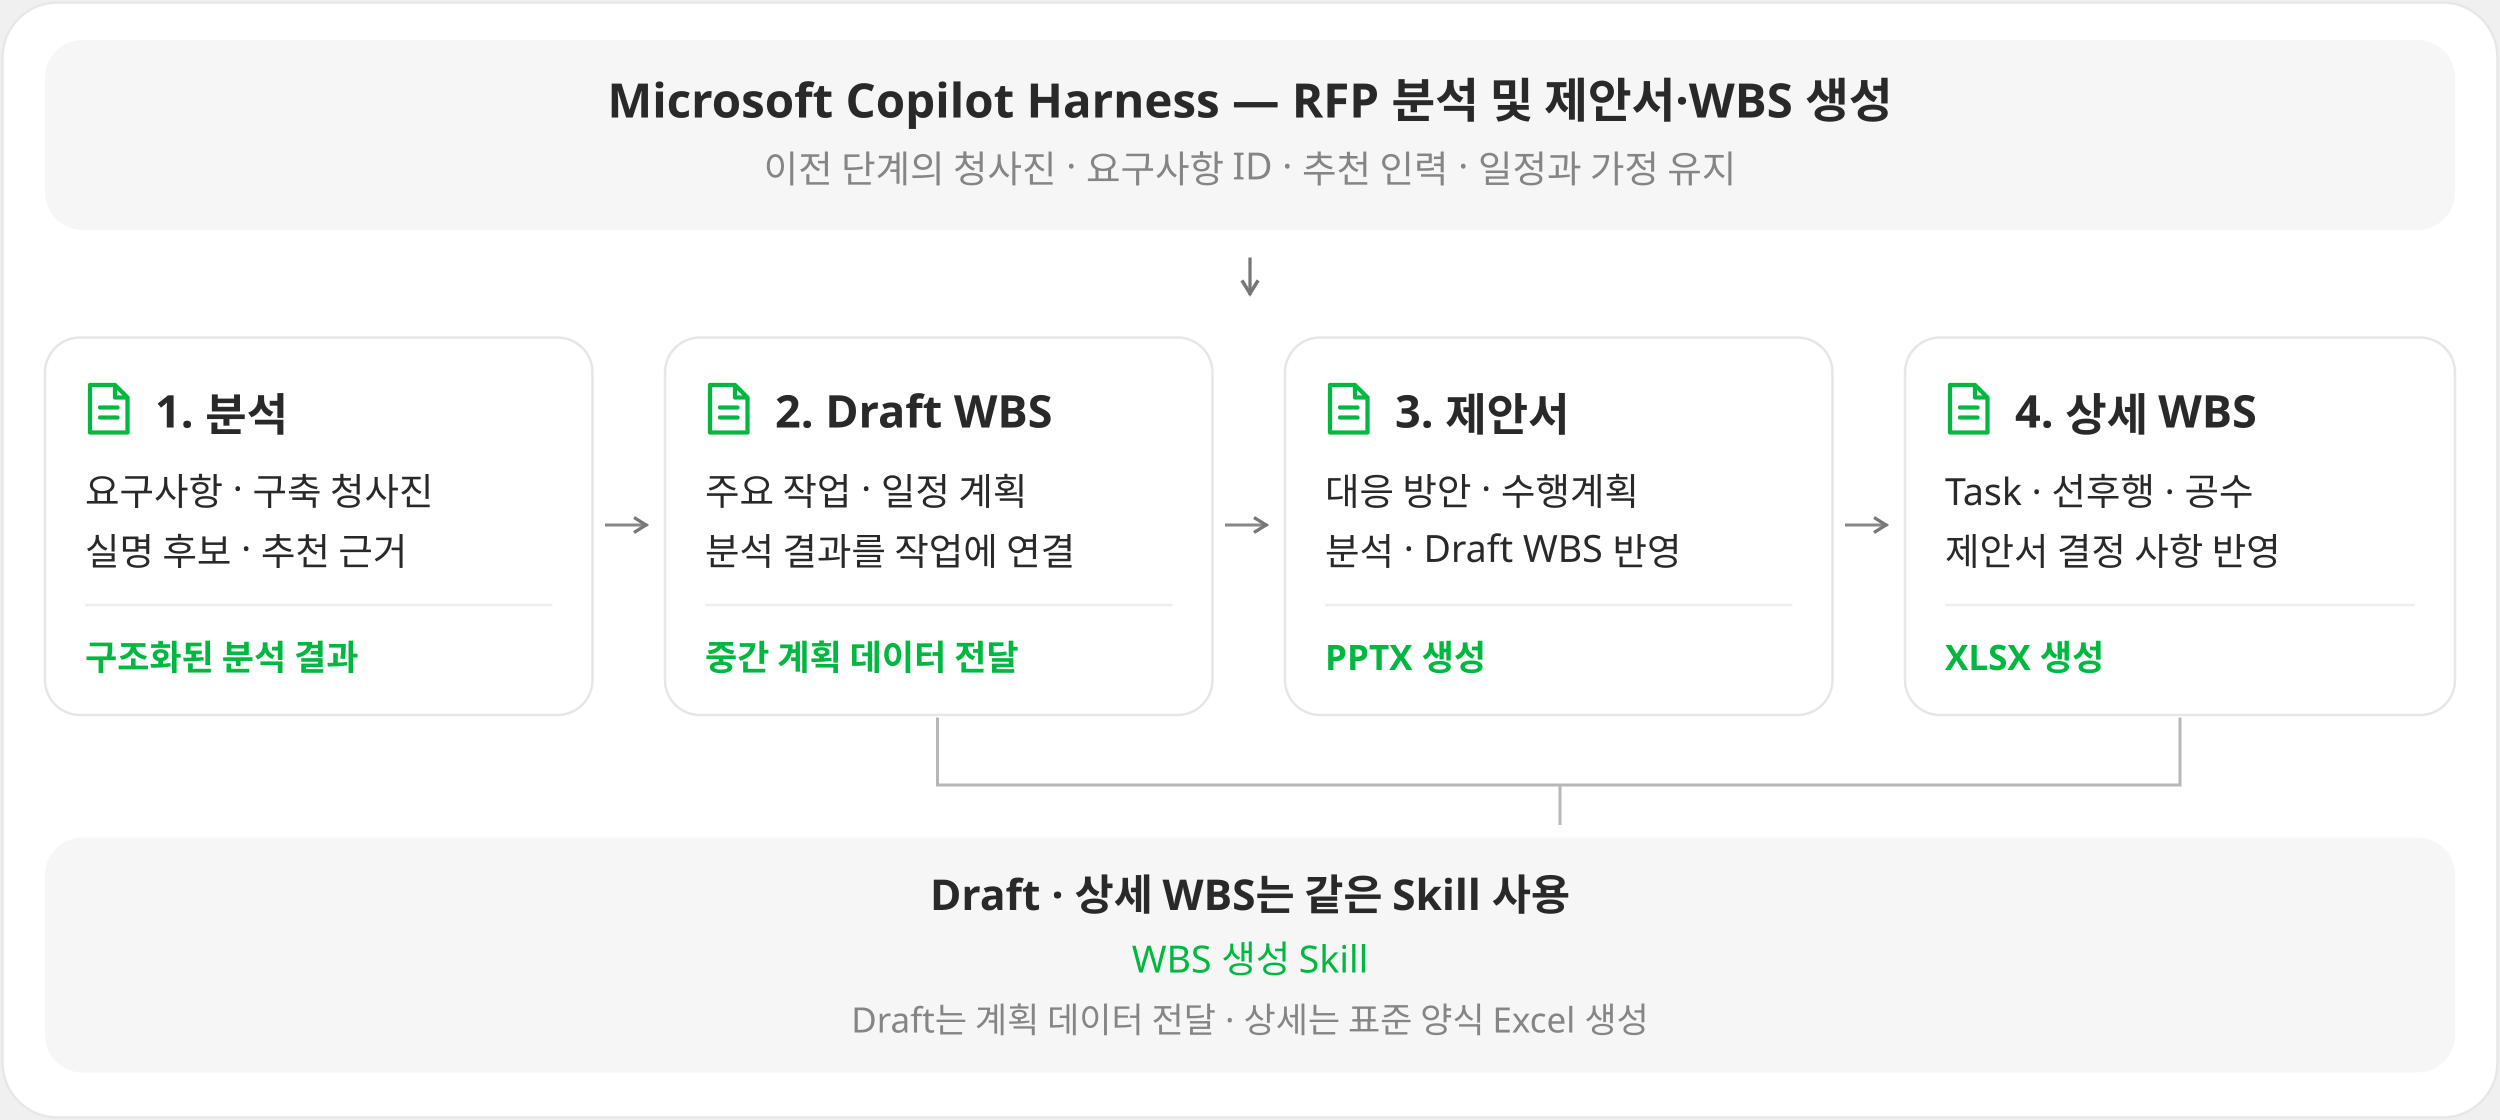
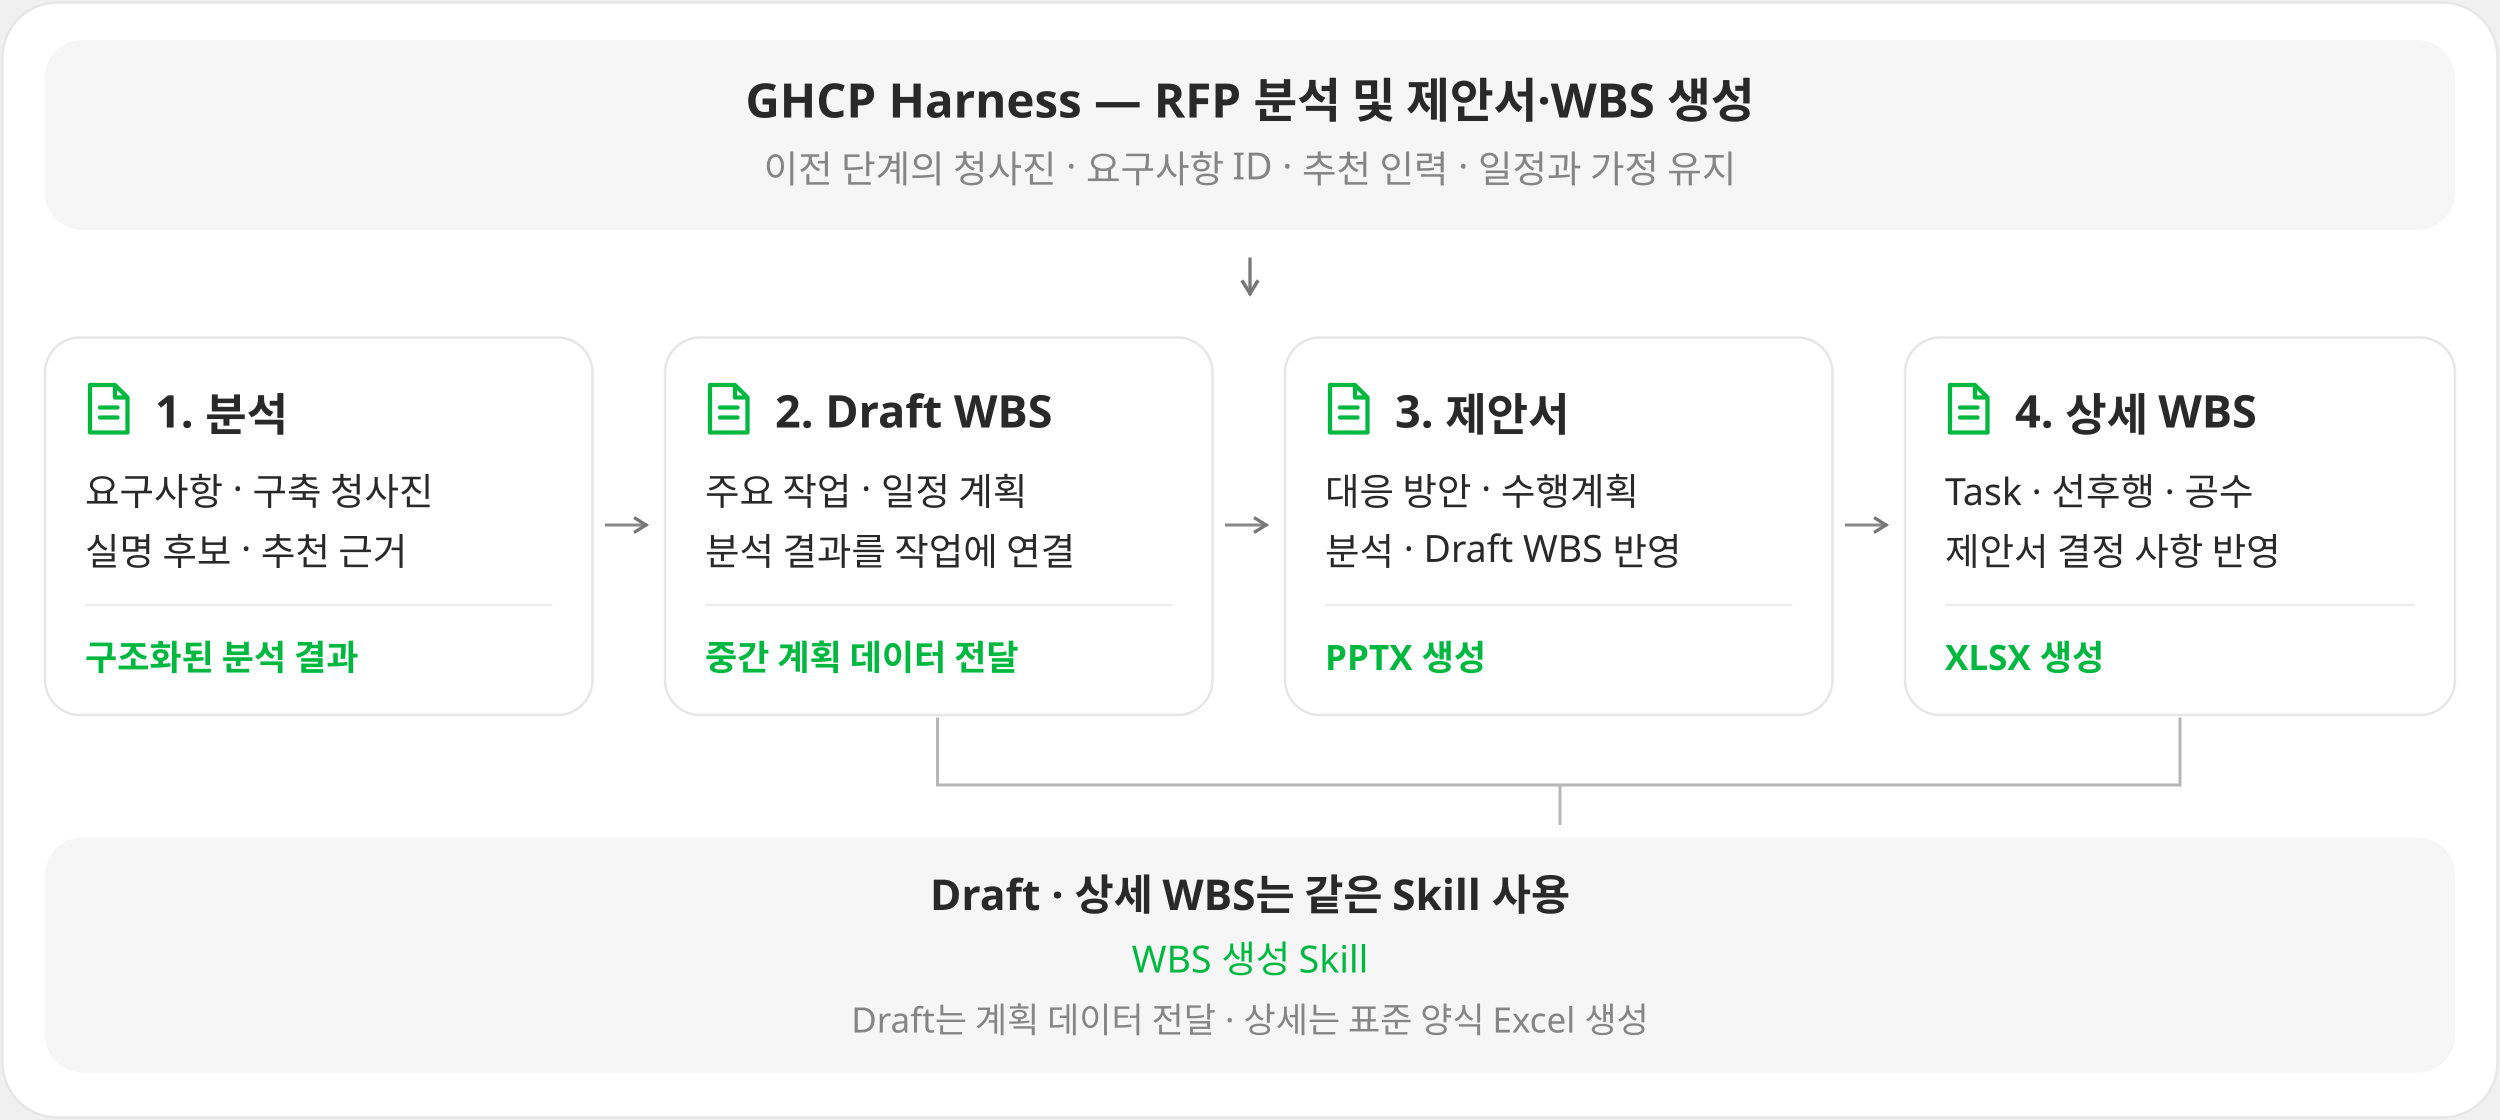
<svg xmlns="http://www.w3.org/2000/svg" width="1000" height="448" viewBox="0 0 1000 448">
  <defs>
    <marker id="arrow" markerWidth="7" markerHeight="7" refX="5.5" refY="3.5" orient="auto">
      <path d="M1 1 L5 3.5 L1 6" fill="none" stroke="#777" stroke-width="1.1" />
    </marker>
    <g id="doc" fill="none" stroke="#00b83f" stroke-width="1.7" stroke-linecap="round" stroke-linejoin="round">
      <path d="M2 1 H12 L17 6 V20 H2 Z M12 1 V6 H17 M6 10 H13 M6 14 H13" />
    </g>
  </defs>
  <rect x="1" y="1" width="998" height="446" rx="22" fill="#fff" stroke="#e7e7e7" />
  <rect x="18" y="16" width="964" height="76" rx="15" fill="#f6f6f6" />
  <g font-family="Malgun Gothic, sans-serif" fill="#292929">
-     <text x="500" y="47" text-anchor="middle" font-size="19" font-weight="700">Microsoft Copilot Harness — RFP 분석 및 제안서·WBS 생성</text>
+     <text x="500" y="47" text-anchor="middle" font-size="19" font-weight="700">GHCP Harness — RFP 분석 및 제안서·WBS 생성</text>
    <text x="500" y="73" text-anchor="middle" font-size="15" fill="#858585">이전 단계의 청사진 · 요구사항 ID · 추천 인력 · 일정과 가정 유지</text>
    <path d="M500 103 V118" stroke="#777" stroke-width="1.3" marker-end="url(#arrow)" />
    <g fill="#fff" stroke="#e6e6e6">
      <rect x="18" y="135" width="219" height="151" rx="14" />
      <rect x="266" y="135" width="219" height="151" rx="14" />
      <rect x="514" y="135" width="219" height="151" rx="14" />
      <rect x="762" y="135" width="220" height="151" rx="14" />
    </g>
    <g stroke="#888" stroke-width="1.2" marker-end="url(#arrow)">
      <path d="M242 210 H259" />
      <path d="M490 210 H507" />
      <path d="M738 210 H755" />
    </g>
    <use href="#doc" x="34" y="153" />
    <use href="#doc" x="282" y="153" />
    <use href="#doc" x="530" y="153" />
    <use href="#doc" x="778" y="153" />
    <g font-size="18" font-weight="700">
      <text x="62" y="171">1. 분석</text>
      <text x="310" y="171">2. Draft WBS</text>
      <text x="558" y="171">3. 제안서</text>
      <text x="806" y="171">4. 상세 WBS</text>
    </g>
    <g font-size="15">
      <text x="34" y="202">요구사항 · 구축 청사진</text>
      <text x="34" y="226">실명 후보 · 추천 근거</text>
      <text x="282" y="202">주요 작업 · 일정 계획</text>
      <text x="282" y="226">분석 결과를 작업에 연결</text>
      <text x="530" y="202">대응 방안 · 수행계획</text>
      <text x="530" y="226">분석 · Draft WBS 반영</text>
      <text x="778" y="202">Task · 선후행 · 공수</text>
      <text x="778" y="226">제안서 결정 사항 반영</text>
    </g>
    <g stroke="#eee">
      <path d="M34 242 H221" />
      <path d="M282 242 H469" />
      <path d="M530 242 H717" />
      <path d="M778 242 H966" />
    </g>
    <g font-size="14" fill="#00b83f" font-weight="700">
      <text x="34" y="268">구조화된 분석 결과</text>
      <text x="282" y="268">중간 계획 데이터 전달</text>
      <text x="530" y="268">PPTX 생성</text>
      <text x="778" y="268">XLSX 생성</text>
    </g>
    <path d="M375 287 V314 H872 V287 M624 314 V330" fill="none" stroke="#b7b7b7" stroke-width="1.2" />
    <rect x="18" y="335" width="964" height="94" rx="15" fill="#f6f6f6" />
    <text x="500" y="364" text-anchor="middle" font-size="17" font-weight="700">Draft · 상세 WBS는 같은 Skill 사용</text>
    <text x="500" y="389" text-anchor="middle" font-size="15" fill="#00b83f">WBS 생성 Skill</text>
    <text x="500" y="413" text-anchor="middle" font-size="14" fill="#858585">Draft는 계획 데이터 전달 · 상세는 표준 양식 Excel 생성</text>
  </g>
</svg>
